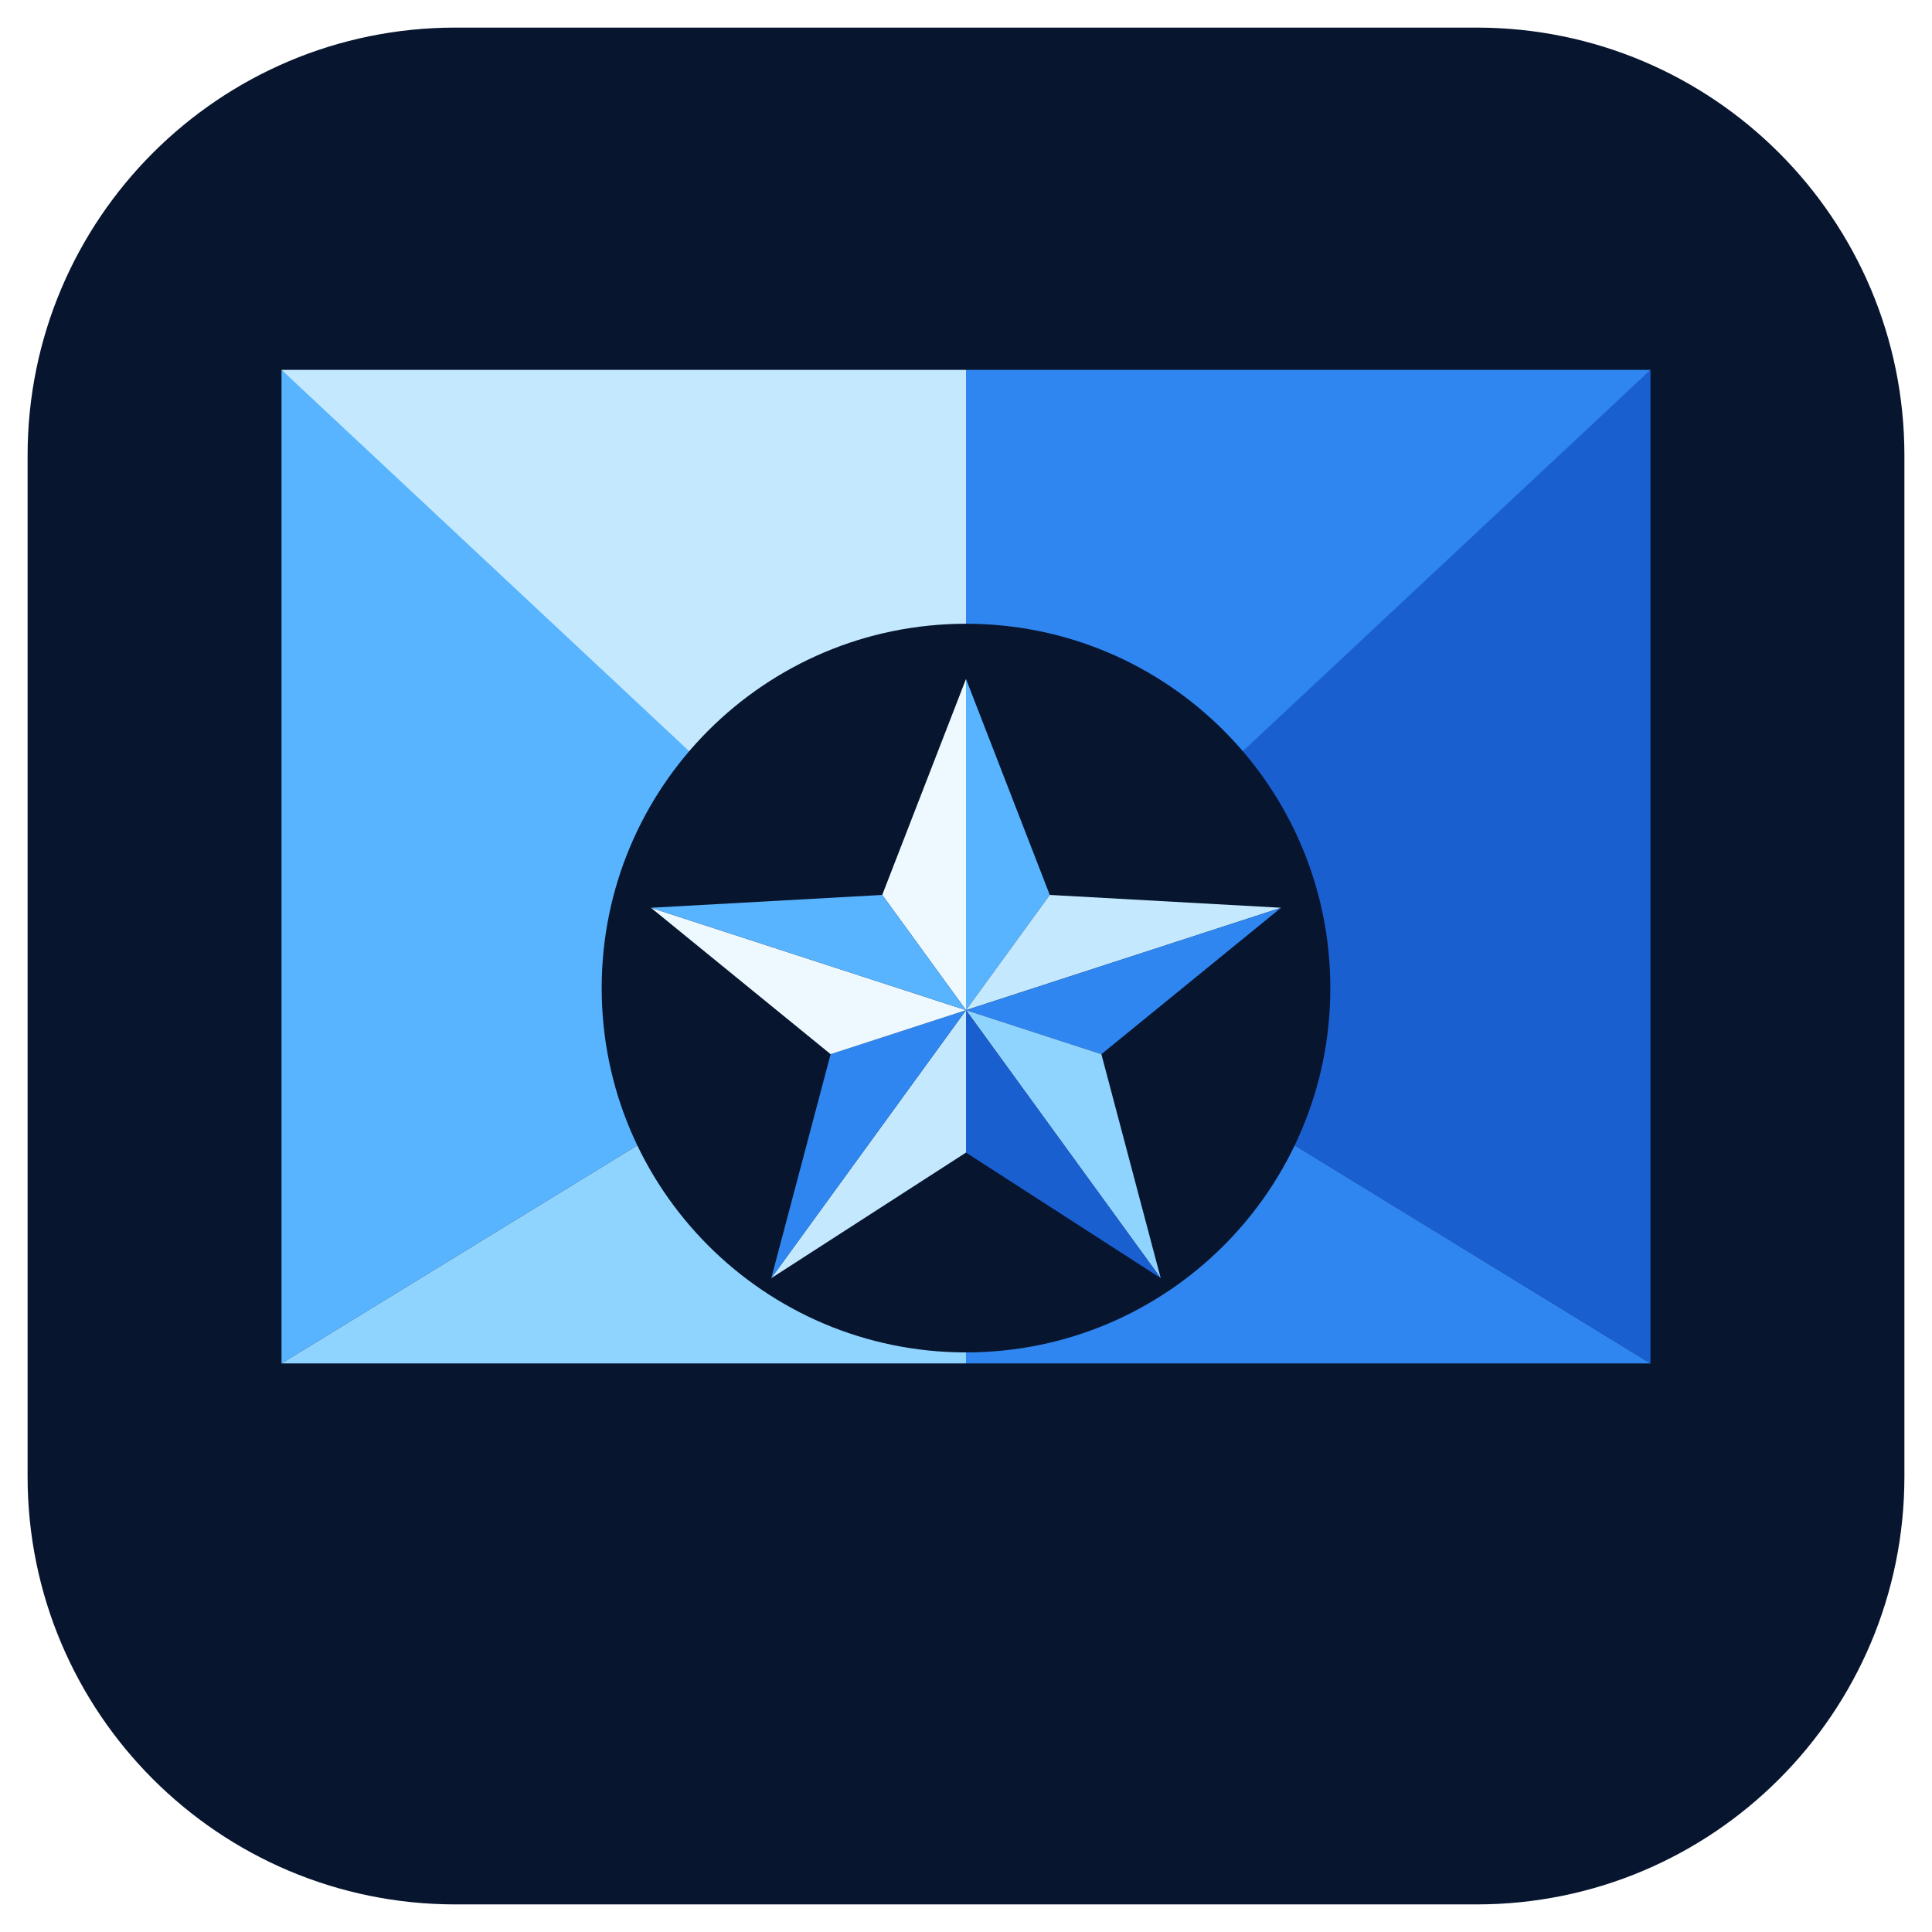
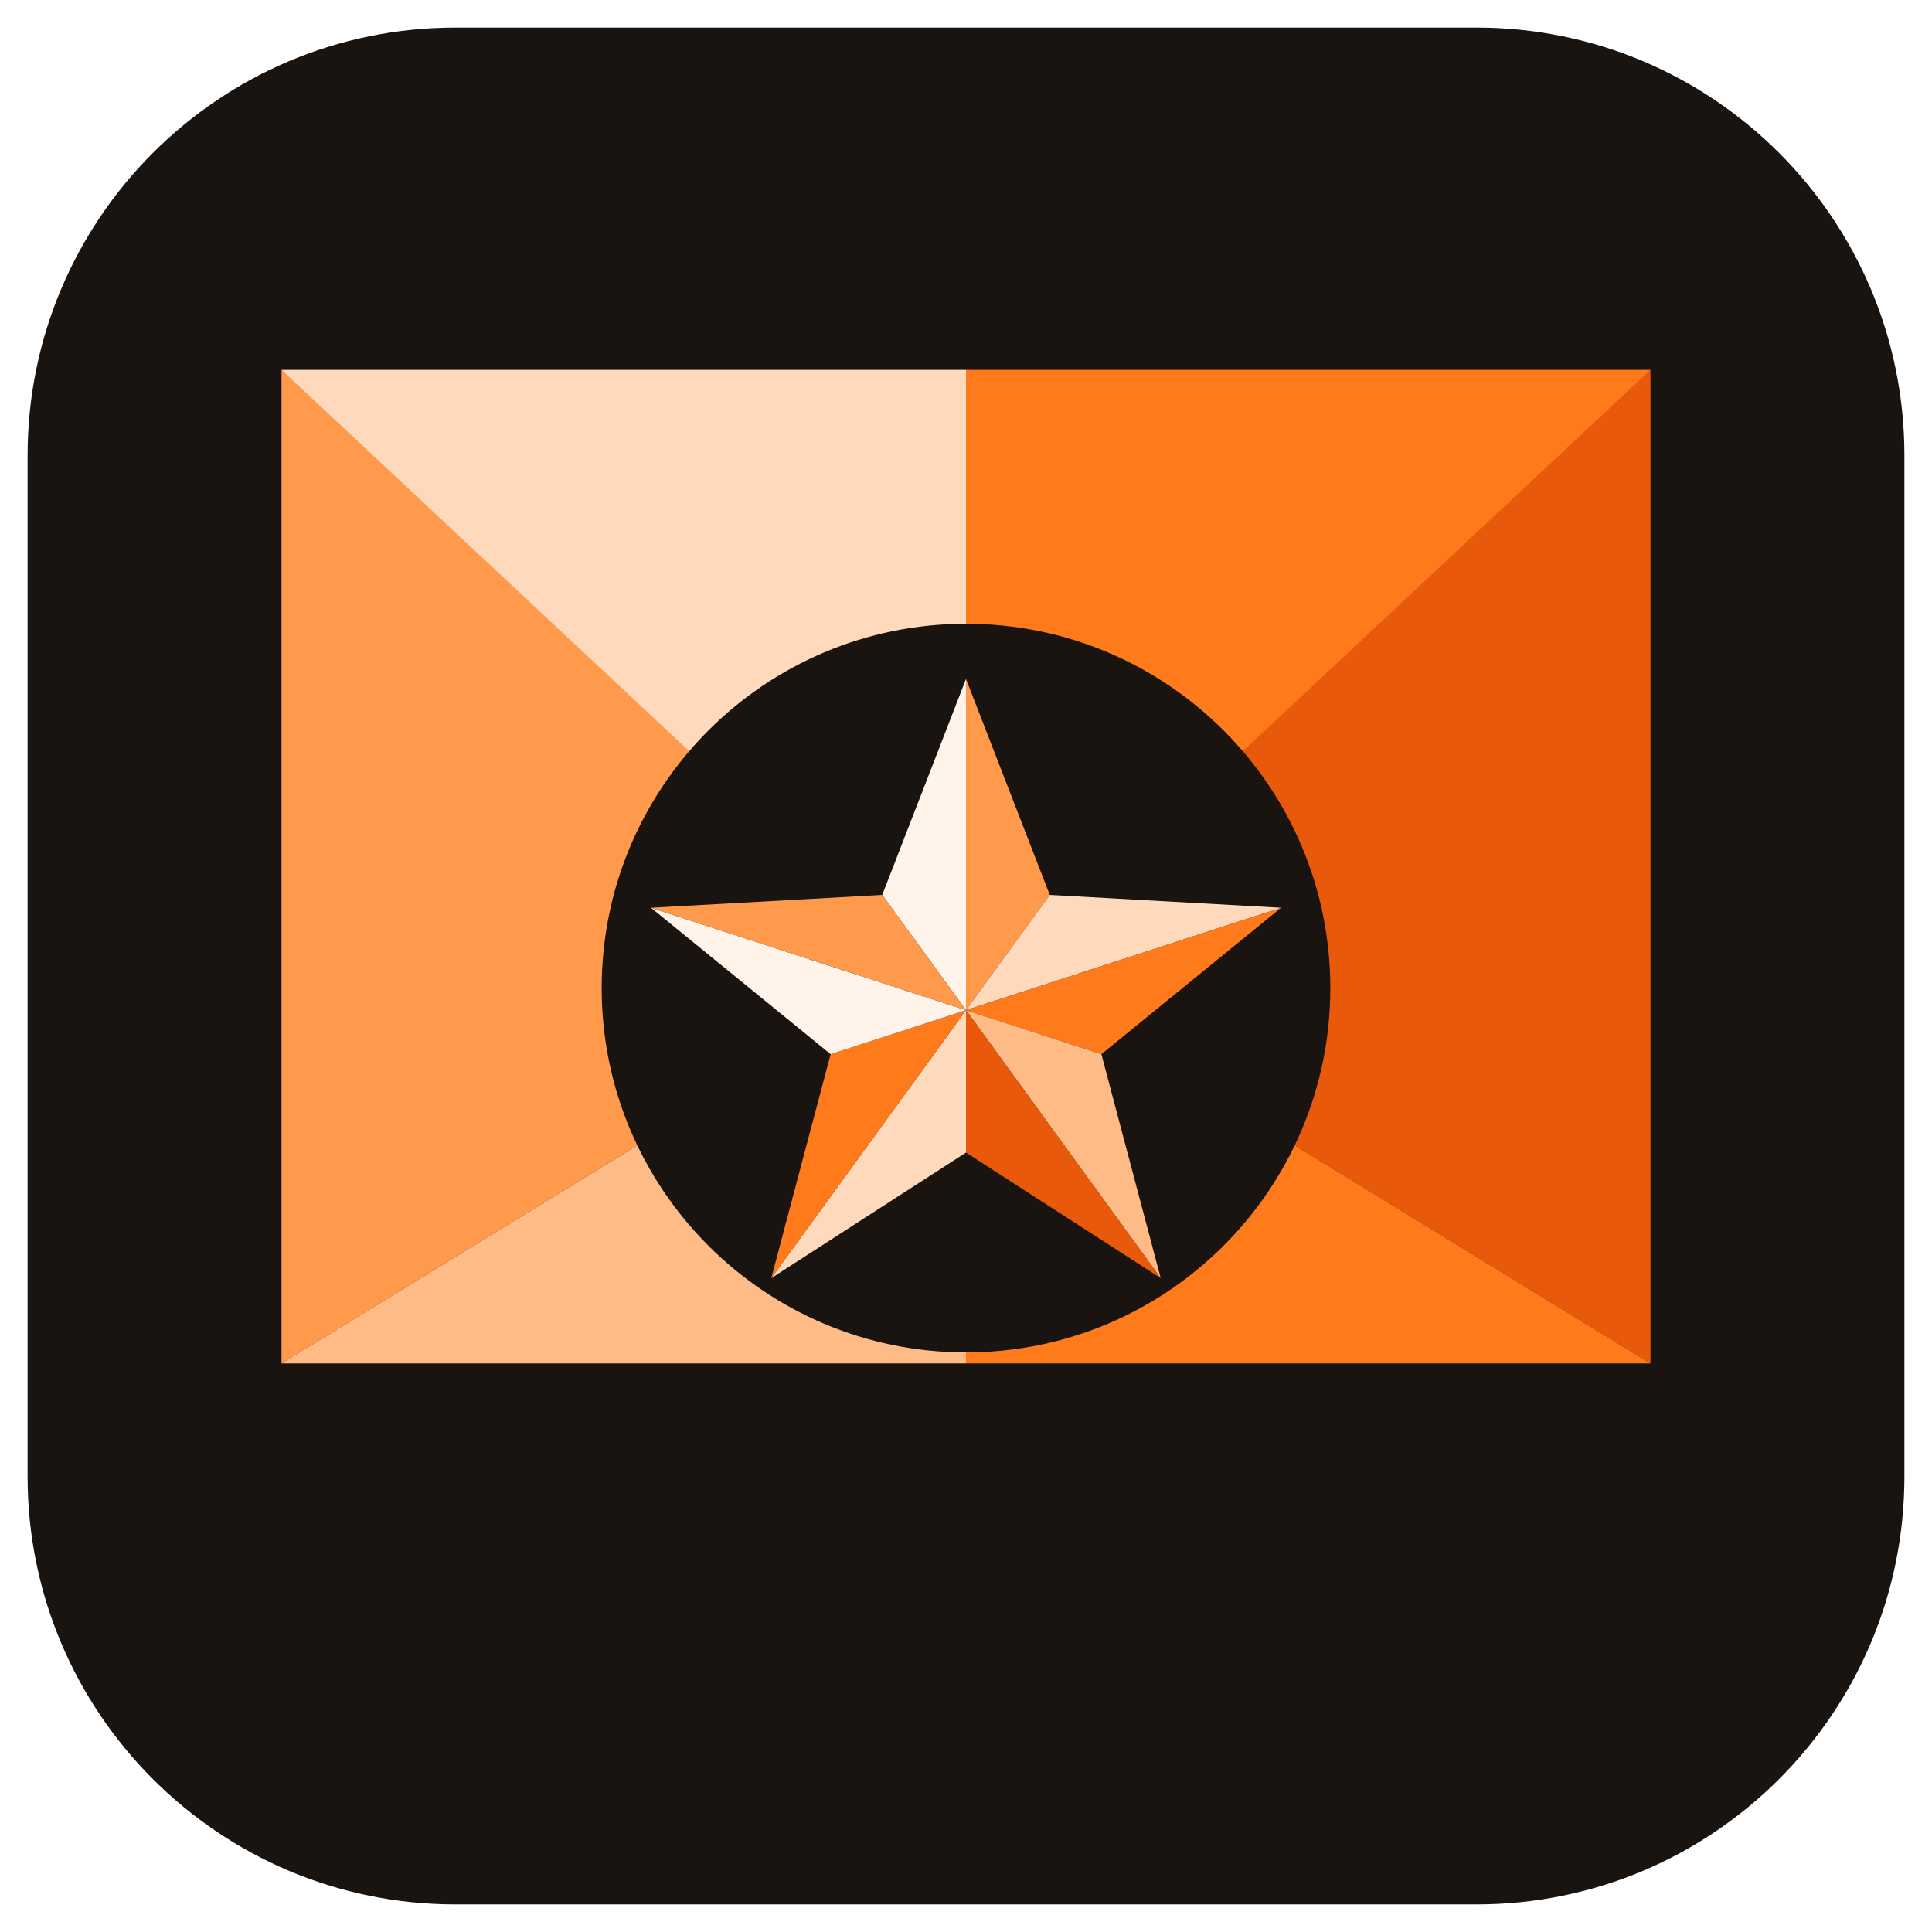
<svg xmlns="http://www.w3.org/2000/svg" viewBox="0 0 140 140" width="140" height="140">
-   <rect x="2" y="2" width="136" height="136" rx="31" fill="#07152f" />
-   <path d="M20.40 26.80L20.40 98.80L70.00 68.40Z" fill="#58b4ff" />
-   <path d="M119.60 26.80L119.60 98.80L70.00 68.40Z" fill="#1a5fd0" />
-   <path d="M20.40 98.80L70.00 98.80L70.00 68.40Z" fill="#8fd3ff" />
-   <path d="M70.00 98.80L119.60 98.80L70.00 68.40Z" fill="#2f86f0" />
-   <path d="M20.40 26.80L70.00 26.80L70.00 73.20Z" fill="#c4e9ff" />
-   <path d="M70.00 26.80L119.60 26.80L70.00 73.20Z" fill="#2f86f0" />
-   <circle cx="70.00" cy="71.60" r="26.40" fill="#07152f" />
-   <path d="M70.00 73.20L63.93 64.85L70.00 49.20Z" fill="#eef9ff" />
-   <path d="M70.00 73.20L70.00 49.20L76.07 64.85Z" fill="#58b4ff" />
-   <path d="M70.00 73.20L76.07 64.85L92.83 65.78Z" fill="#c4e9ff" />
-   <path d="M70.00 73.20L92.83 65.78L79.81 76.39Z" fill="#2f86f0" />
-   <path d="M70.00 73.20L79.81 76.39L84.11 92.62Z" fill="#8fd3ff" />
-   <path d="M70.00 73.20L84.11 92.62L70.00 83.52Z" fill="#1a5fd0" />
-   <path d="M70.00 73.20L70.00 83.52L55.89 92.62Z" fill="#c4e9ff" />
-   <path d="M70.00 73.20L55.89 92.62L60.19 76.39Z" fill="#2f86f0" />
-   <path d="M70.00 73.20L60.19 76.39L47.17 65.78Z" fill="#eef9ff" />
-   <path d="M70.00 73.20L47.17 65.78L63.93 64.85Z" fill="#58b4ff" />
+   <rect x="2" y="2" width="136" height="136" rx="31" fill="#1a1410" />
+   <path d="M20.40 26.80L20.40 98.80L70.00 68.40Z" fill="#ff9a4d" />
+   <path d="M119.60 26.80L119.60 98.80L70.00 68.40Z" fill="#e8590c" />
+   <path d="M20.40 98.80L70.00 98.80L70.00 68.40Z" fill="#ffbb85" />
+   <path d="M70.00 98.80L119.60 98.80L70.00 68.40Z" fill="#ff7a1a" />
+   <path d="M20.40 26.80L70.00 26.80L70.00 73.20Z" fill="#ffd9bc" />
+   <path d="M70.00 26.80L119.60 26.80L70.00 73.20Z" fill="#ff7a1a" />
+   <circle cx="70.00" cy="71.60" r="26.40" fill="#1a1410" />
+   <path d="M70.00 73.20L63.93 64.85L70.00 49.20Z" fill="#fff3ea" />
+   <path d="M70.00 73.20L70.00 49.20L76.07 64.85Z" fill="#ff9a4d" />
+   <path d="M70.00 73.20L76.07 64.85L92.83 65.78Z" fill="#ffd9bc" />
+   <path d="M70.00 73.20L92.83 65.78L79.81 76.39Z" fill="#ff7a1a" />
+   <path d="M70.00 73.20L79.81 76.39L84.11 92.62Z" fill="#ffbb85" />
+   <path d="M70.00 73.20L84.11 92.62L70.00 83.52Z" fill="#e8590c" />
+   <path d="M70.00 73.20L70.00 83.52L55.89 92.62Z" fill="#ffd9bc" />
+   <path d="M70.00 73.20L55.89 92.62L60.19 76.39Z" fill="#ff7a1a" />
+   <path d="M70.00 73.20L60.19 76.39L47.17 65.78Z" fill="#fff3ea" />
+   <path d="M70.00 73.20L47.17 65.78L63.93 64.85Z" fill="#ff9a4d" />
</svg>
